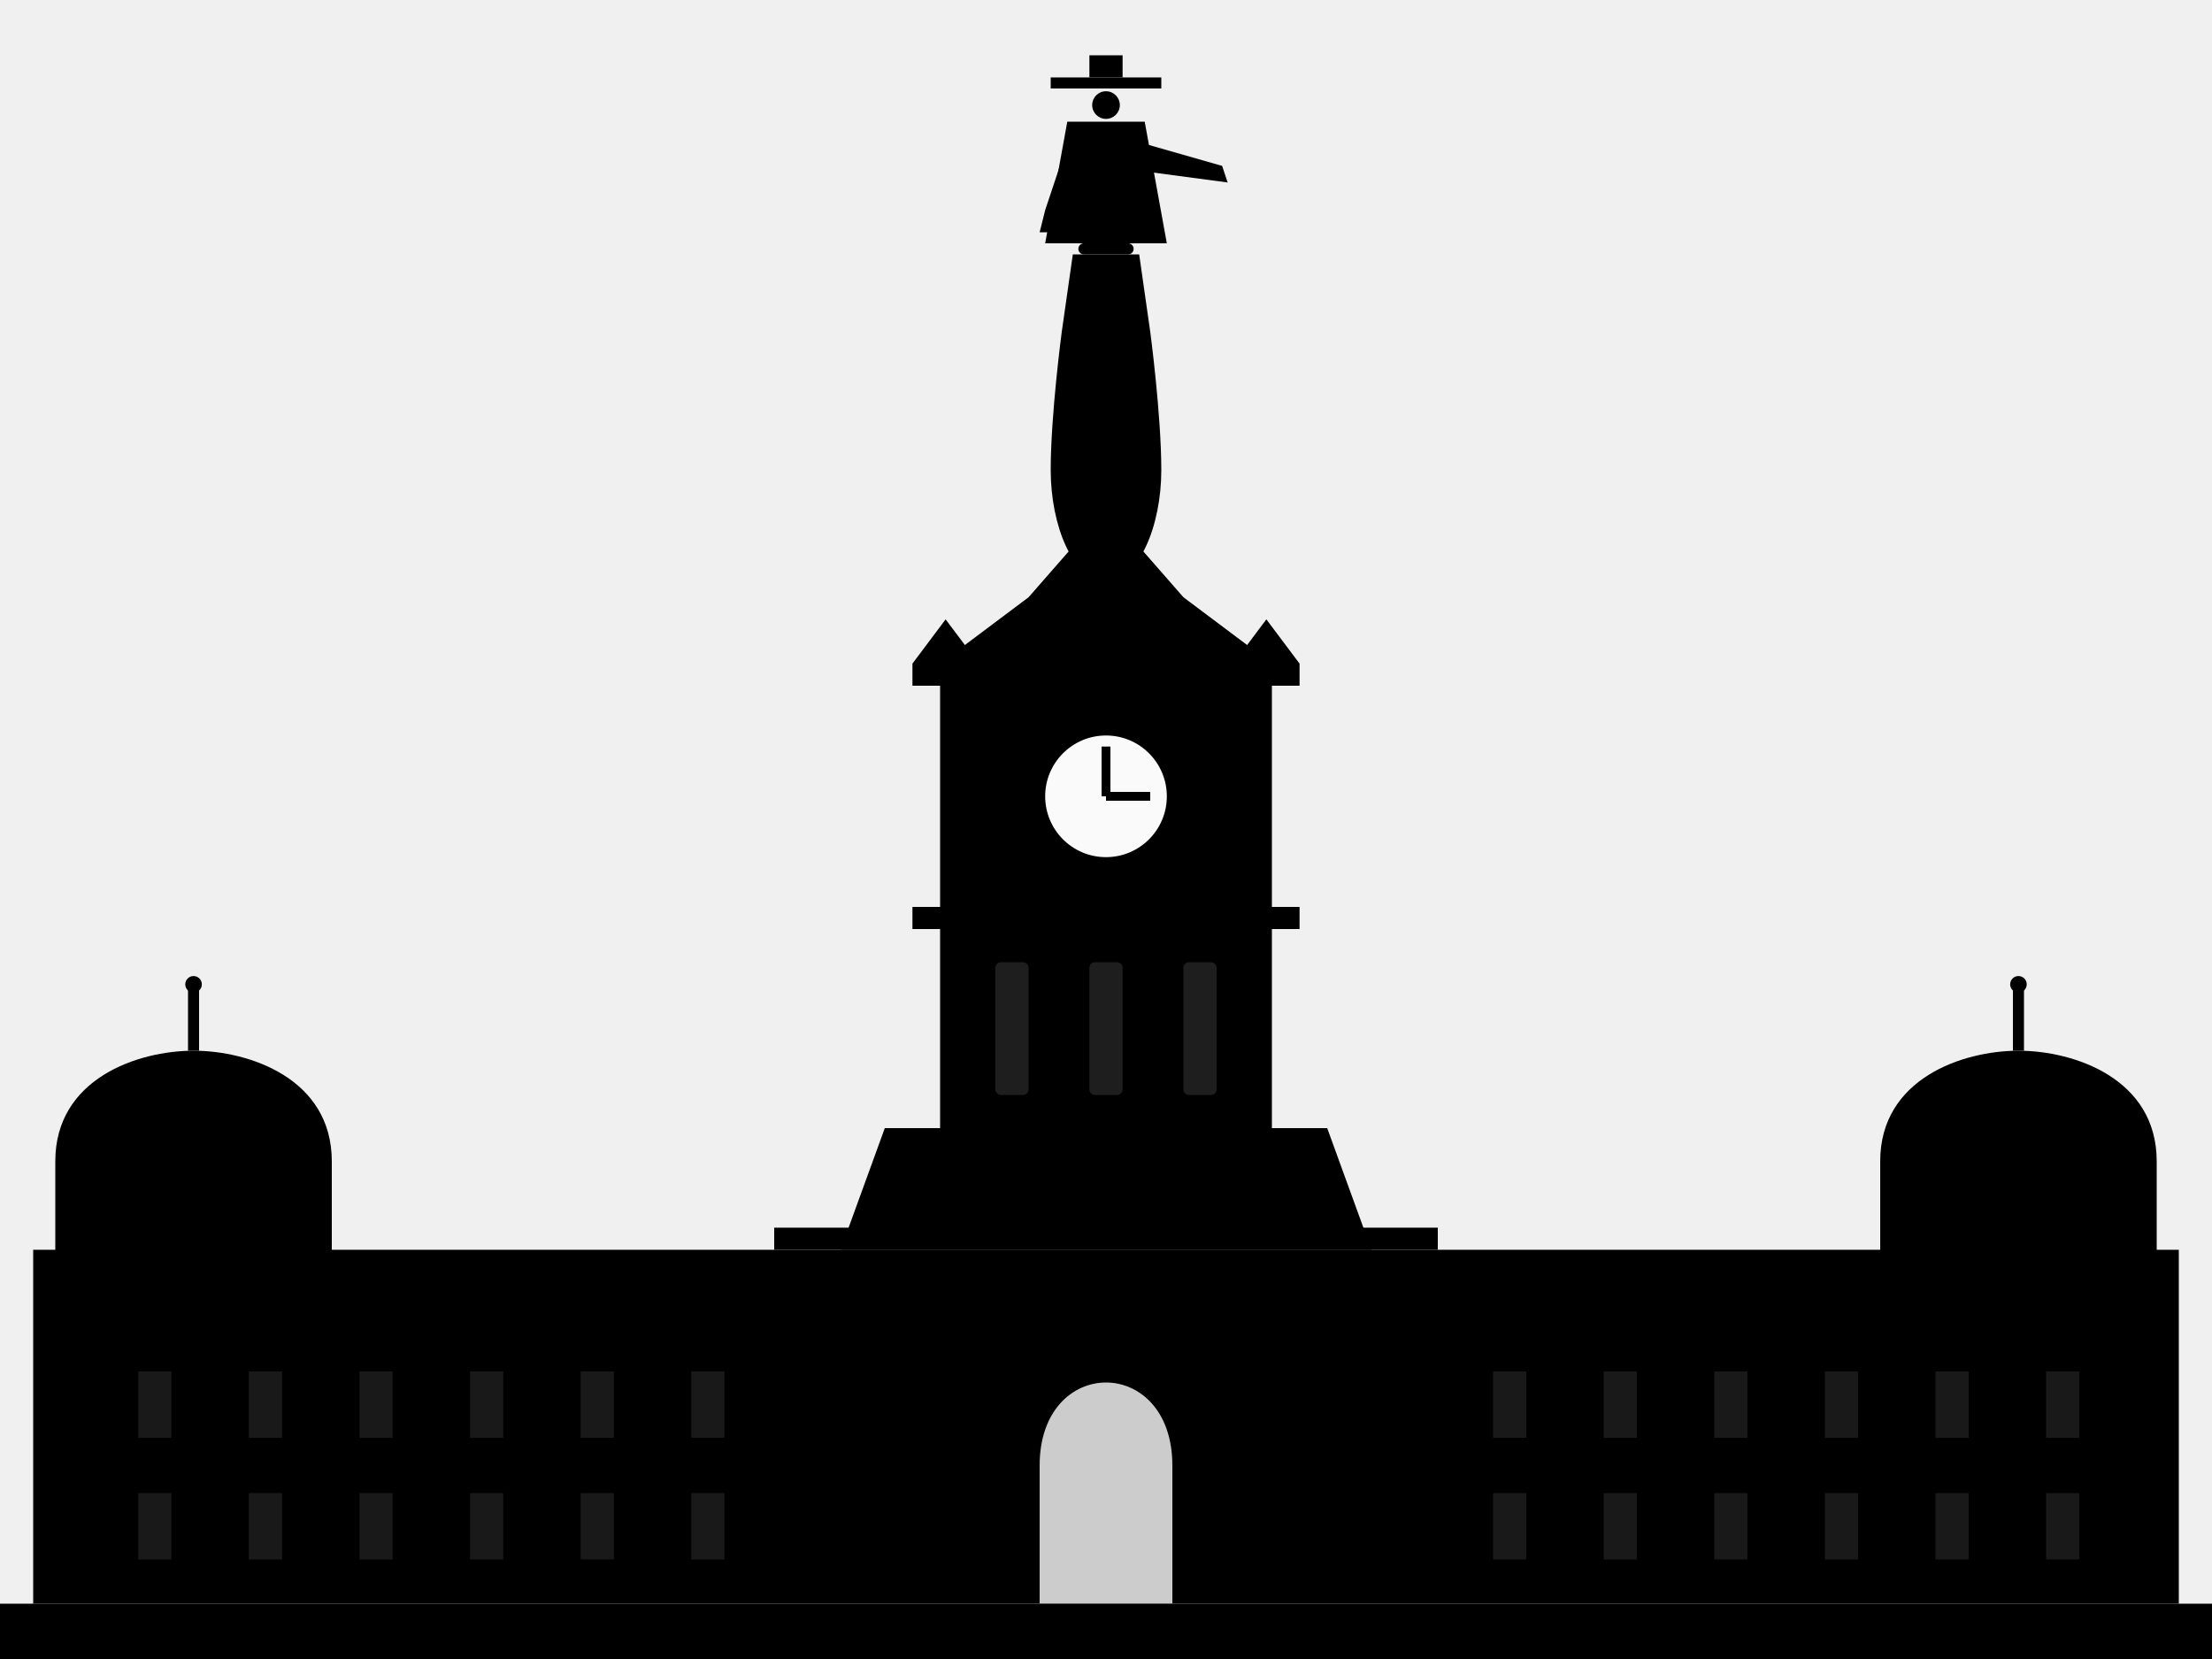
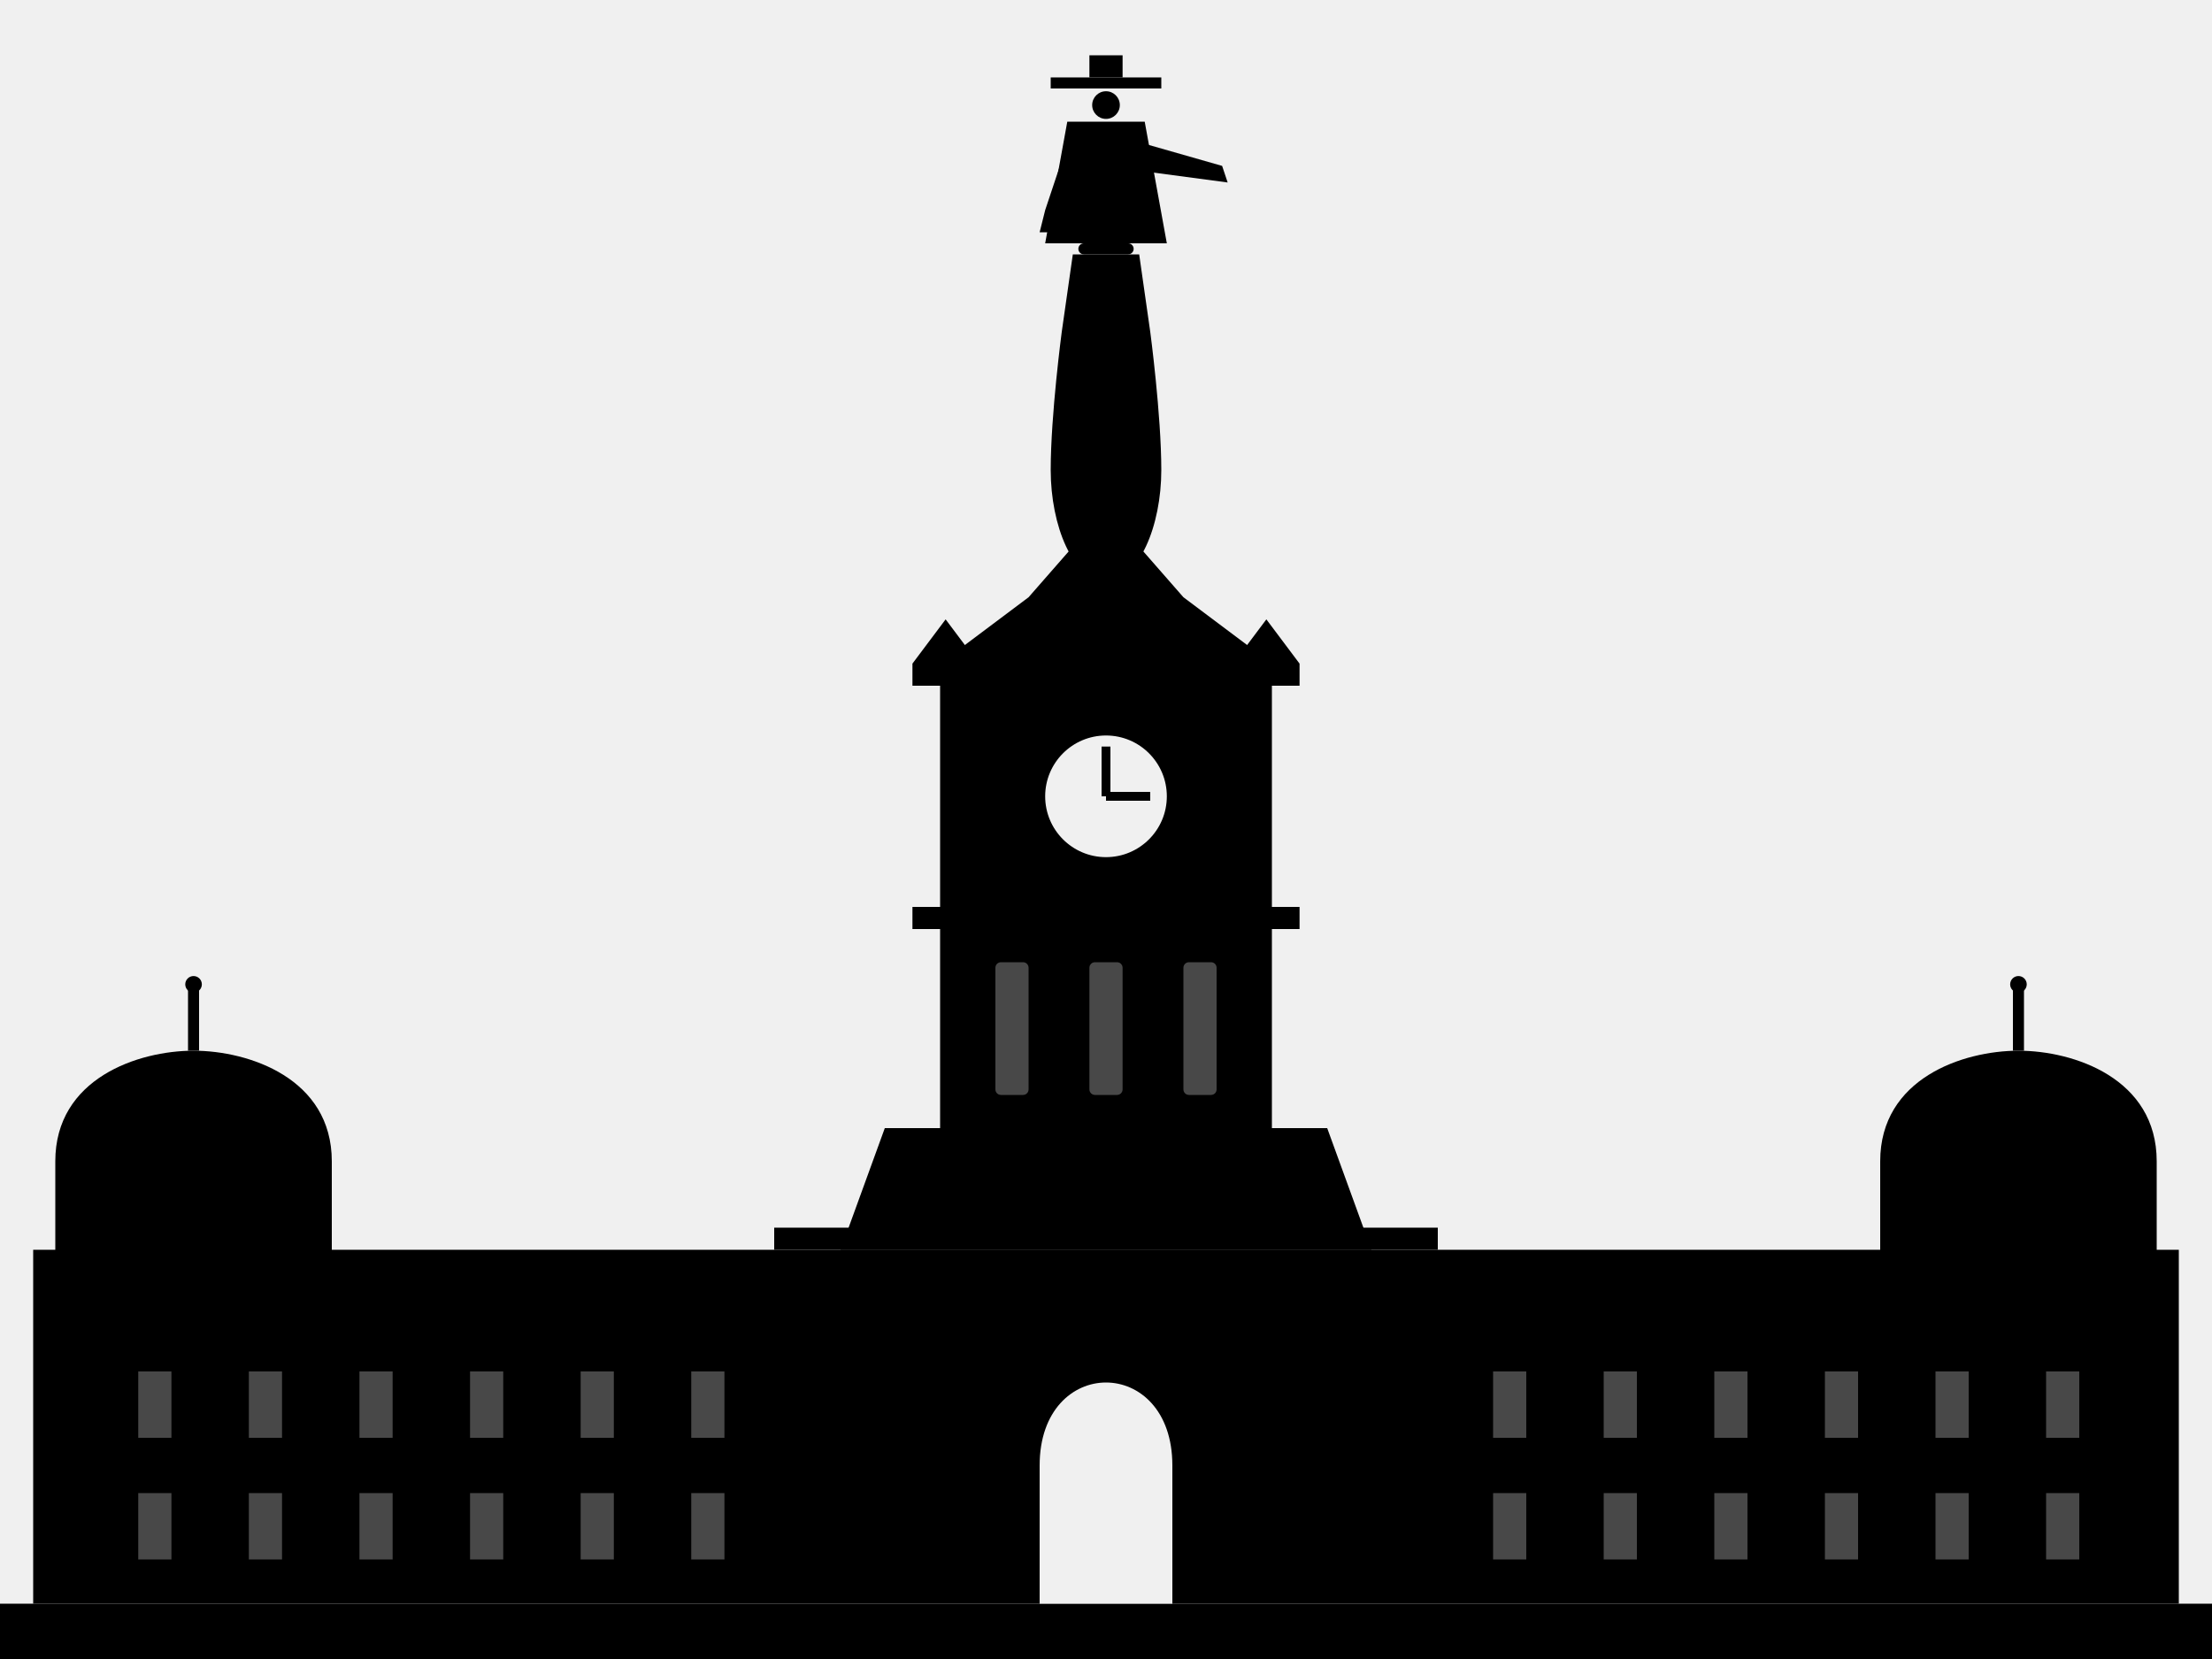
<svg xmlns="http://www.w3.org/2000/svg" viewBox="0 0 400 300">
-   <path fill="currentColor" d="M190,14 H210 V16 H190 Z" />
-   <rect x="197" y="10" width="6" height="4" fill="currentColor" />
-   <circle cx="200" cy="19" r="2.5" fill="currentColor" />
-   <path fill="currentColor" d="M193,22 H207 L211,44 H189 Z" />
-   <path fill="currentColor" d="M207,26 L221,30 L222,33 L207,31 Z" />
-   <path fill="currentColor" d="M193,26 L189,38 L188,42 L192,42 L196,30 Z" />
-   <rect x="195" y="44" width="10" height="2" fill="currentColor" rx="1" />
-   <path fill="currentColor" d="M194,46 H206 L208,60 H192 Z" />
-   <path fill="currentColor" d="M192,60 C192,60 190,75 190,85 C190,95 194,105 200,105 C206,105 210,95 210,85 C210,75 208,60 208,60 Z" />
-   <path fill="currentColor" d="M170,120 L186,108 L200,92 L214,108 L230,120 Z" />
-   <path fill="currentColor" d="M165,120 L171,112 L177,120 Z" />
-   <path fill="currentColor" d="M223,120 L229,112 L235,120 Z" />
-   <rect x="165" y="120" width="70" height="4" fill="currentColor" />
-   <rect x="170" y="124" width="60" height="40" fill="currentColor" />
-   <circle cx="200" cy="144" r="11" fill="#fff" opacity="0.98" />
-   <rect x="199.2" y="135" width="1.6" height="9" fill="currentColor" />
-   <rect x="200" y="143.2" width="8" height="1.6" fill="currentColor" />
-   <rect x="165" y="164" width="70" height="4" fill="currentColor" />
-   <rect x="170" y="168" width="60" height="36" fill="currentColor" />
-   <g fill="#fff" opacity="0.12">
-     <rect x="180" y="174" width="6" height="24" rx="1" />
-     <rect x="197" y="174" width="6" height="24" rx="1" />
-     <rect x="214" y="174" width="6" height="24" rx="1" />
+   <defs>
+     <mask id="cityHallMask">
+       <g fill="white">
+         <path d="M190,14 H210 V16 H190 Z" />
+         <rect x="197" y="10" width="6" height="4" />
+         <circle cx="200" cy="19" r="2.5" />
+         <path d="M193,22 H207 L211,44 H189 Z" />
+         <path d="M207,26 L221,30 L222,33 L207,31 Z" />
+         <path d="M193,26 L189,38 L188,42 L192,42 L196,30 Z" />
+         <rect x="195" y="44" width="10" height="2" rx="1" />
+         <path d="M194,46 H206 L208,60 H192 Z" />
+         <path d="M192,60 C192,60 190,75 190,85 C190,95 194,105 200,105 C206,105 210,95 210,85 C210,75 208,60 208,60 Z" />
+         <path d="M170,120 L186,108 L200,92 L214,108 L230,120 Z" />
+         <path d="M165,120 L171,112 L177,120 Z" />
+         <path d="M223,120 L229,112 L235,120 Z" />
+         <rect x="165" y="120" width="70" height="4" />
+         <rect x="170" y="124" width="60" height="40" />
+         <rect x="165" y="164" width="70" height="4" />
+         <rect x="170" y="168" width="60" height="36" />
+         <path d="M160,204 H240 L248,226 H152 Z" />
+         <rect x="140" y="222" width="120" height="4" />
+         <path d="M6,226 H394 L394,240 H6 Z" />
+         <path d="M10,228 V210 C10,195 25,190 35,190 C45,190 60,195 60,210 V228 Z" />
+         <rect x="34" y="178" width="2" height="12" />
+         <circle cx="35" cy="178" r="1.5" />
+         <path d="M340,228 V210 C340,195 355,190 365,190 C375,190 390,195 390,210 V228 Z" />
+         <rect x="364" y="178" width="2" height="12" />
+         <circle cx="365" cy="178" r="1.5" />
+         <rect x="6" y="240" width="388" height="50" />
+         <rect x="0" y="290" width="400" height="10" />
+       </g>
+       <g fill="black">
+         <circle cx="200" cy="144" r="11" />
+         <path d="M188,265 C188,255 194,250 200,250 C206,250 212,255 212,265 V290 H188 Z" />
+       </g>
+       <g fill="black" opacity="0.3">
+         <rect x="180" y="174" width="6" height="24" rx="1" />
+         <rect x="197" y="174" width="6" height="24" rx="1" />
+         <rect x="214" y="174" width="6" height="24" rx="1" />
+         <g id="windows">
+           <rect x="25" y="248" width="6" height="12" />
+           <rect x="45" y="248" width="6" height="12" />
+           <rect x="65" y="248" width="6" height="12" />
+           <rect x="85" y="248" width="6" height="12" />
+           <rect x="105" y="248" width="6" height="12" />
+           <rect x="125" y="248" width="6" height="12" />
+           <rect x="270" y="248" width="6" height="12" />
+           <rect x="290" y="248" width="6" height="12" />
+           <rect x="310" y="248" width="6" height="12" />
+           <rect x="330" y="248" width="6" height="12" />
+           <rect x="350" y="248" width="6" height="12" />
+           <rect x="370" y="248" width="6" height="12" />
+           <rect x="25" y="270" width="6" height="12" />
+           <rect x="45" y="270" width="6" height="12" />
+           <rect x="65" y="270" width="6" height="12" />
+           <rect x="85" y="270" width="6" height="12" />
+           <rect x="105" y="270" width="6" height="12" />
+           <rect x="125" y="270" width="6" height="12" />
+           <rect x="270" y="270" width="6" height="12" />
+           <rect x="290" y="270" width="6" height="12" />
+           <rect x="310" y="270" width="6" height="12" />
+           <rect x="330" y="270" width="6" height="12" />
+           <rect x="350" y="270" width="6" height="12" />
+           <rect x="370" y="270" width="6" height="12" />
+         </g>
+       </g>
+     </mask>
+   </defs>
+   <rect width="400" height="300" fill="currentColor" mask="url(#cityHallMask)" />
+   <g fill="currentColor">
+     <rect x="199.2" y="135" width="1.6" height="9" />
+     <rect x="200" y="143.2" width="8" height="1.6" />
  </g>
-   <path fill="currentColor" d="M160,204 H240 L248,226 H152 Z" />
-   <rect x="140" y="222" width="120" height="4" fill="currentColor" />
-   <path fill="currentColor" d="M6,226 H394 L394,240 H6 Z" />
-   <path fill="currentColor" d="M10,228 V210 C10,195 25,190 35,190 C45,190 60,195 60,210 V228 Z" />
-   <rect x="34" y="178" width="2" height="12" fill="currentColor" />
-   <circle cx="35" cy="178" r="1.5" fill="currentColor" />
-   <path fill="currentColor" d="M340,228 V210 C340,195 355,190 365,190 C375,190 390,195 390,210 V228 Z" />
-   <rect x="364" y="178" width="2" height="12" fill="currentColor" />
-   <circle cx="365" cy="178" r="1.5" fill="currentColor" />
-   <rect x="6" y="240" width="388" height="50" fill="currentColor" />
-   <g fill="#fff" opacity="0.1">
-     <rect x="25" y="248" width="6" height="12" />
-     <rect x="45" y="248" width="6" height="12" />
-     <rect x="65" y="248" width="6" height="12" />
-     <rect x="85" y="248" width="6" height="12" />
-     <rect x="105" y="248" width="6" height="12" />
-     <rect x="125" y="248" width="6" height="12" />
-     <rect x="270" y="248" width="6" height="12" />
-     <rect x="290" y="248" width="6" height="12" />
-     <rect x="310" y="248" width="6" height="12" />
-     <rect x="330" y="248" width="6" height="12" />
-     <rect x="350" y="248" width="6" height="12" />
-     <rect x="370" y="248" width="6" height="12" />
-     <rect x="25" y="270" width="6" height="12" />
-     <rect x="45" y="270" width="6" height="12" />
-     <rect x="65" y="270" width="6" height="12" />
-     <rect x="85" y="270" width="6" height="12" />
-     <rect x="105" y="270" width="6" height="12" />
-     <rect x="125" y="270" width="6" height="12" />
-     <rect x="270" y="270" width="6" height="12" />
-     <rect x="290" y="270" width="6" height="12" />
-     <rect x="310" y="270" width="6" height="12" />
-     <rect x="330" y="270" width="6" height="12" />
-     <rect x="350" y="270" width="6" height="12" />
-     <rect x="370" y="270" width="6" height="12" />
-   </g>
-   <path fill="#fff" d="M188,265 C188,255 194,250 200,250 C206,250 212,255 212,265 V290 H188 Z" opacity="0.8" />
-   <rect x="0" y="290" width="400" height="10" fill="currentColor" />
</svg>
